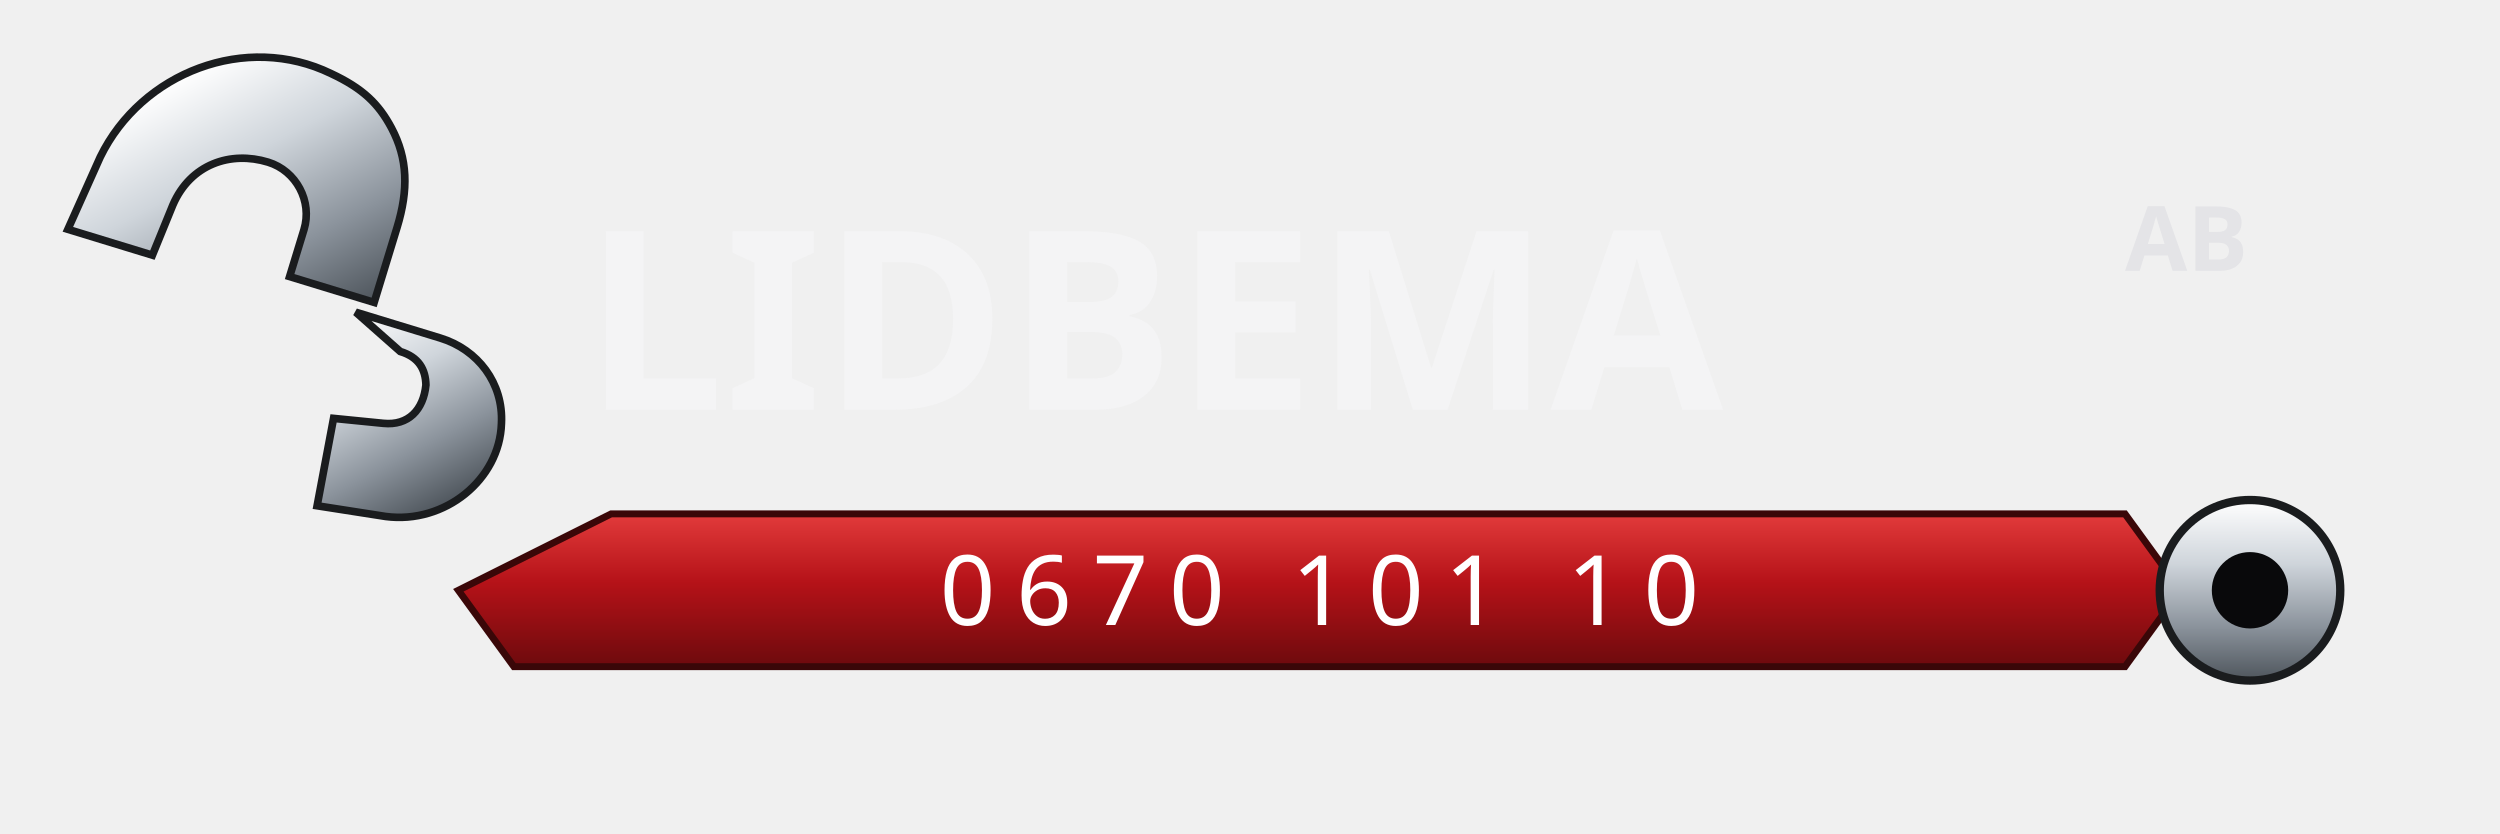
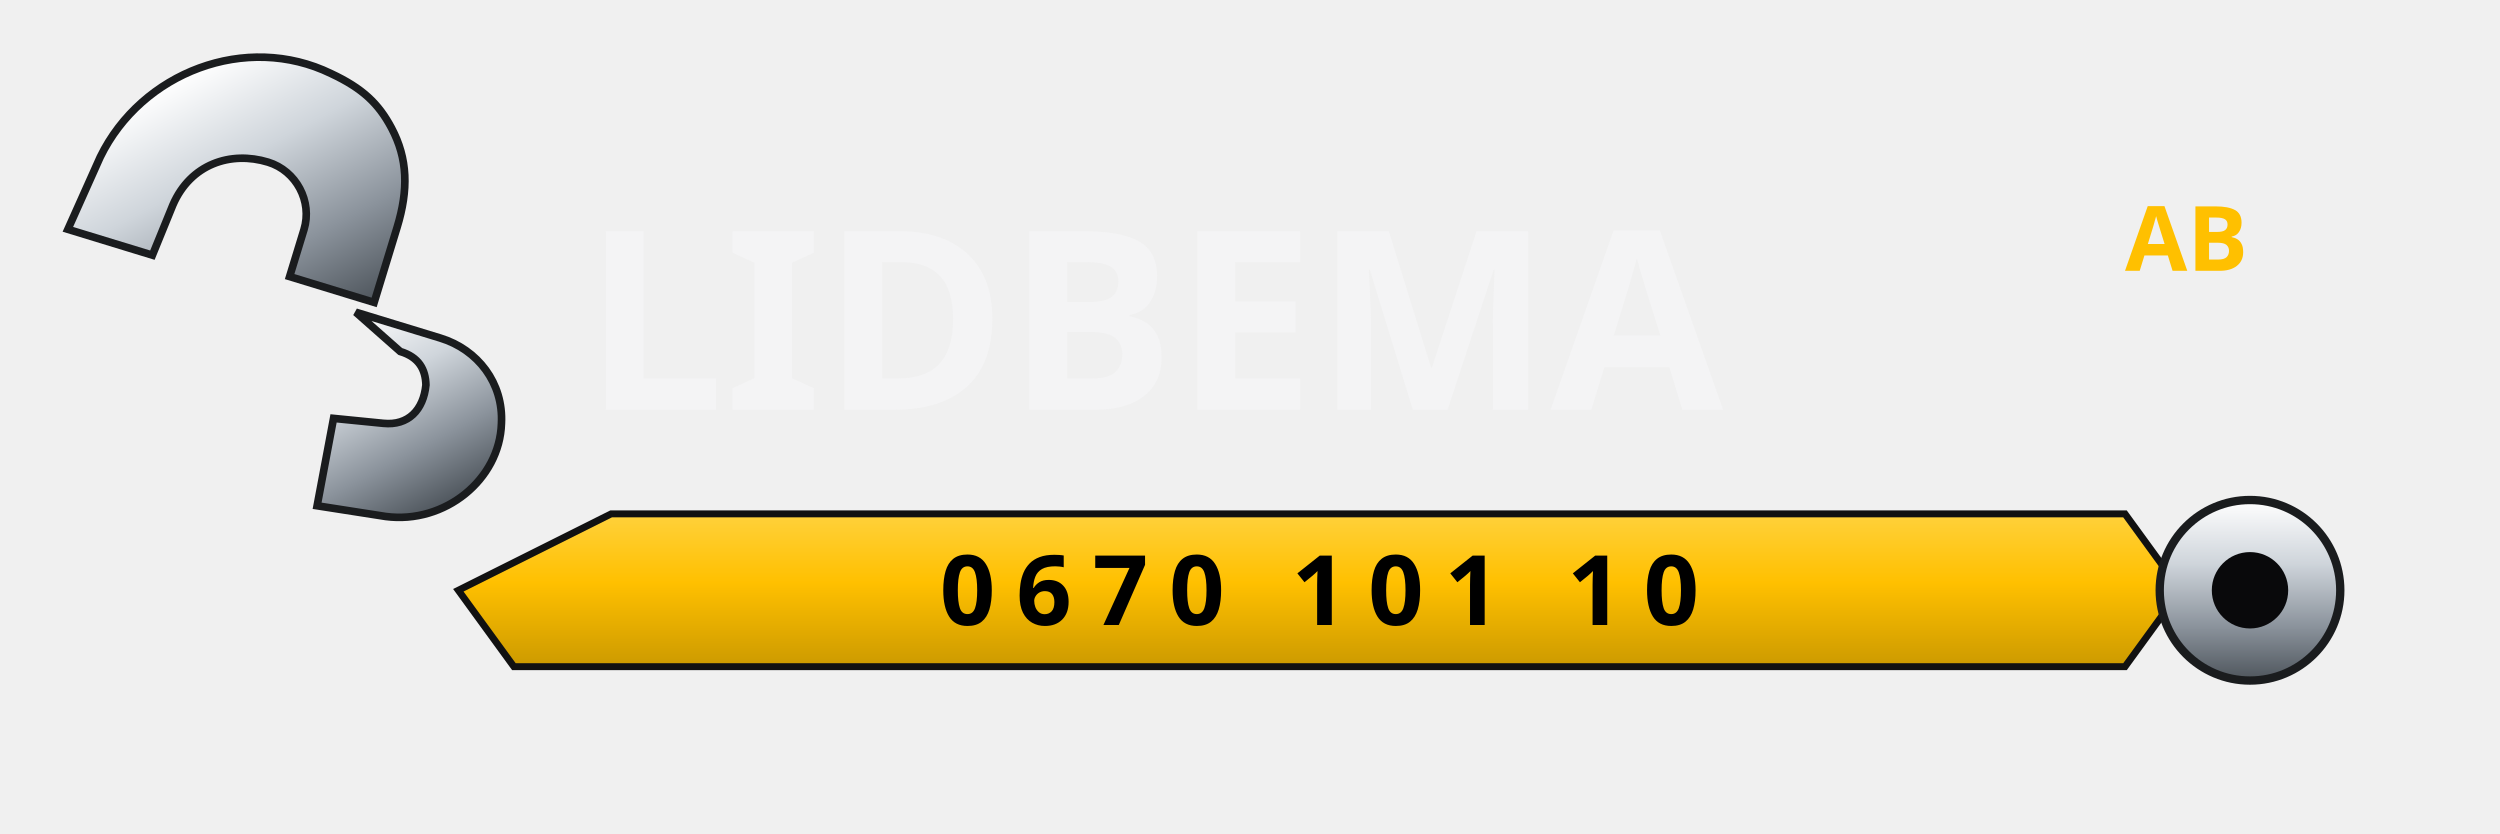
<svg xmlns="http://www.w3.org/2000/svg" viewBox="0 0 720 240" role="img" aria-labelledby="lidbemaLogo">
  <defs>
    <linearGradient id="chrome" x1="0" y1="0" x2="0" y2="1">
      <stop offset="0" stop-color="#ffffff" />
      <stop offset="0.35" stop-color="#cfd5db" />
      <stop offset="0.7" stop-color="#8b939c" />
      <stop offset="1" stop-color="#4e555c" />
    </linearGradient>
-     <linearGradient id="redbar" x1="0" y1="0" x2="0" y2="1">
-       <stop offset="0" stop-color="#e23b3b" />
-       <stop offset="0.45" stop-color="#b51218" />
-       <stop offset="1" stop-color="#6d0a0d" />
+     <linearGradient id="catbar" x1="0" y1="0" x2="0" y2="1">
+       <stop offset="0" stop-color="#FFD13B" />
+       <stop offset="0.45" stop-color="#FFC000" />
+       <stop offset="1" stop-color="#CC9A00" />
    </linearGradient>
  </defs>
  <g transform="translate(8,8) rotate(-28 70 70)">
    <path fill="url(#chrome)" stroke="#1a1c1e" stroke-width="2.2" d="M42 18c22-16 54-12 70 10 6 8 8 14 8 22 0 10-4 18-12 26l-16 16-18-18 10-10c6-6 6-16 0-22-8-8-20-10-30-2l-12 10-18-18 18-14z" />
    <path fill="url(#chrome)" stroke="#1a1c1e" stroke-width="2.2" d="M86 92 l18 18 c8 8 10 20 4 30-8 14-28 18-42 8l-16-12 16-20 12 8c6 4 12 2 16-4 2-4 2-8-2-12z" />
  </g>
  <text x="168" y="118" fill="#f4f4f5" font-family="Arial Black, Impact, sans-serif" font-size="72" font-weight="800">LIDBEMA</text>
-   <text x="612" y="78" fill="#e4e4e7" font-family="Arial Black, Impact, sans-serif" font-size="26" font-weight="800">AB</text>
-   <path d="M176 148 L612 148 L628 170 L612 192 L148 192 L132 170 Z" fill="url(#redbar)" stroke="#3a0708" stroke-width="2" />
-   <text x="380" y="180" text-anchor="middle" fill="#ffffff" font-family="Arial Black, Impact, sans-serif" font-size="28" letter-spacing="6">0670 101 10</text>
+   <text x="612" y="78" fill="#FFC000" font-family="Arial Black, Impact, sans-serif" font-size="26" font-weight="800">AB</text>
+   <path d="M176 148 L612 148 L628 170 L612 192 L148 192 L132 170 Z" fill="url(#catbar)" stroke="#111" stroke-width="2" />
+   <text x="380" y="180" text-anchor="middle" fill="#000" font-family="Arial Black, Impact, sans-serif" font-size="28" letter-spacing="6" font-weight="900">0670 101 10</text>
  <circle cx="648" cy="170" r="26" fill="url(#chrome)" stroke="#1a1c1e" stroke-width="2.4" />
  <circle cx="648" cy="170" r="11" fill="#09090b" />
</svg>
